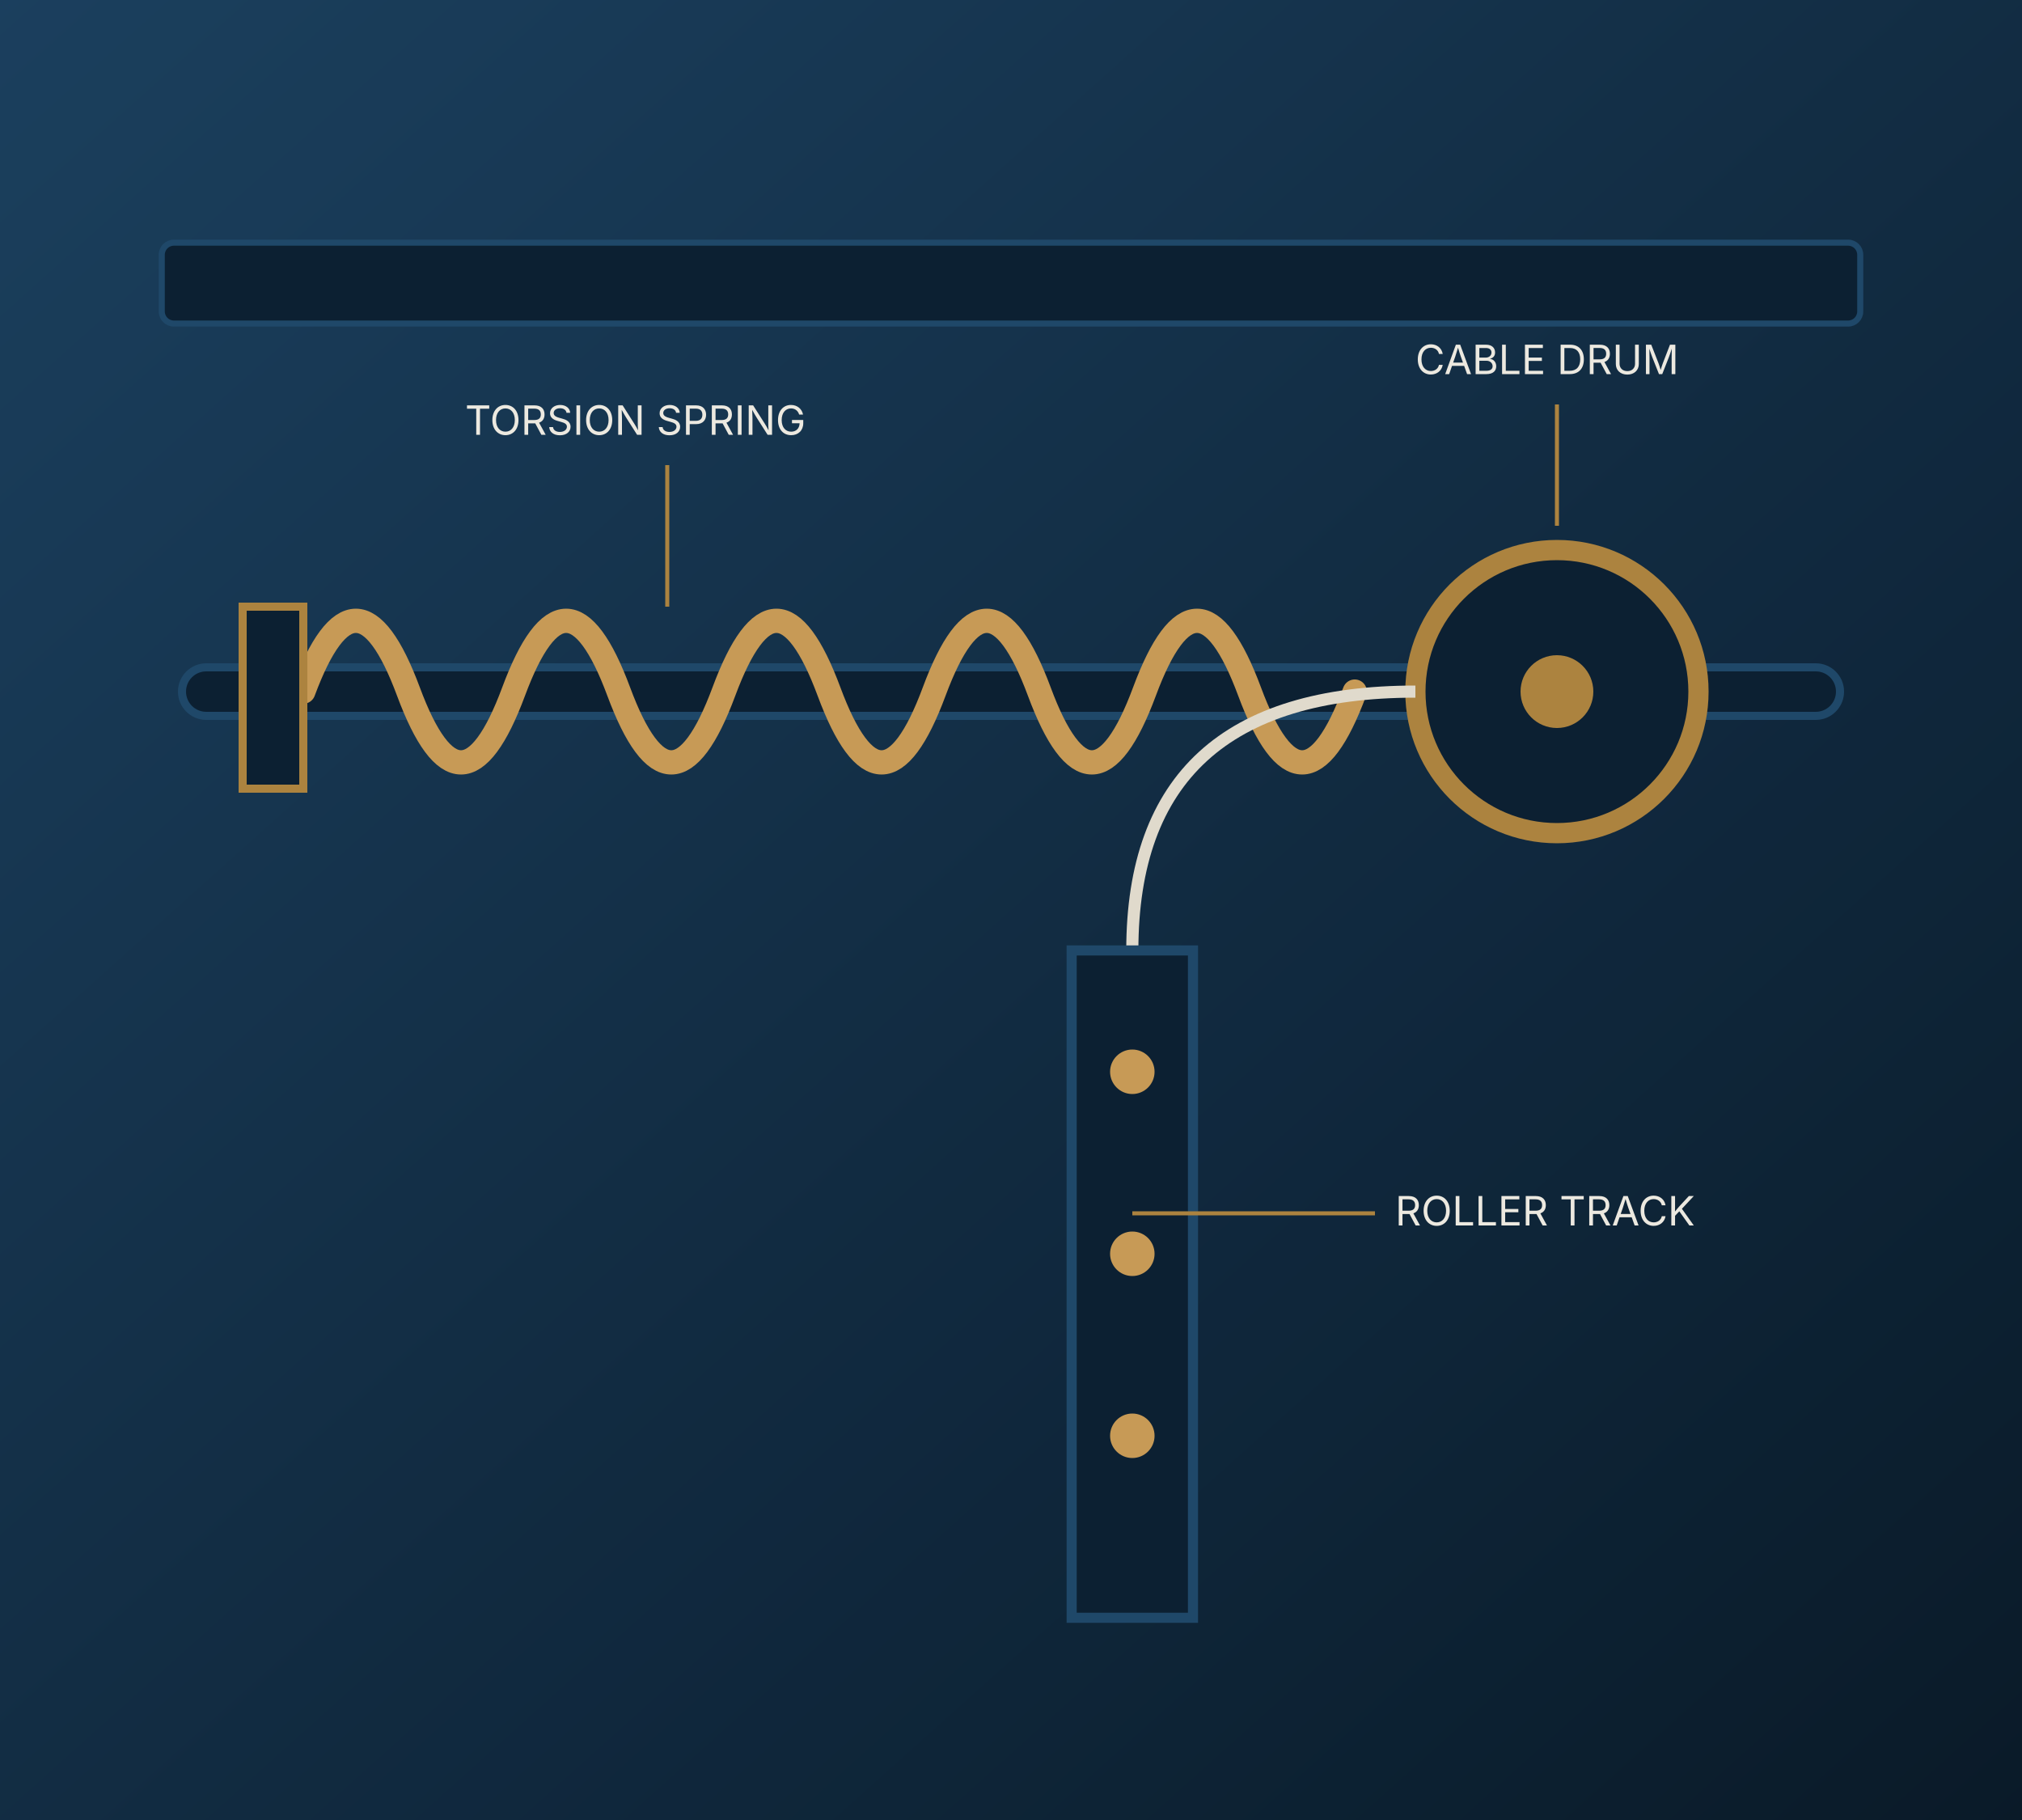
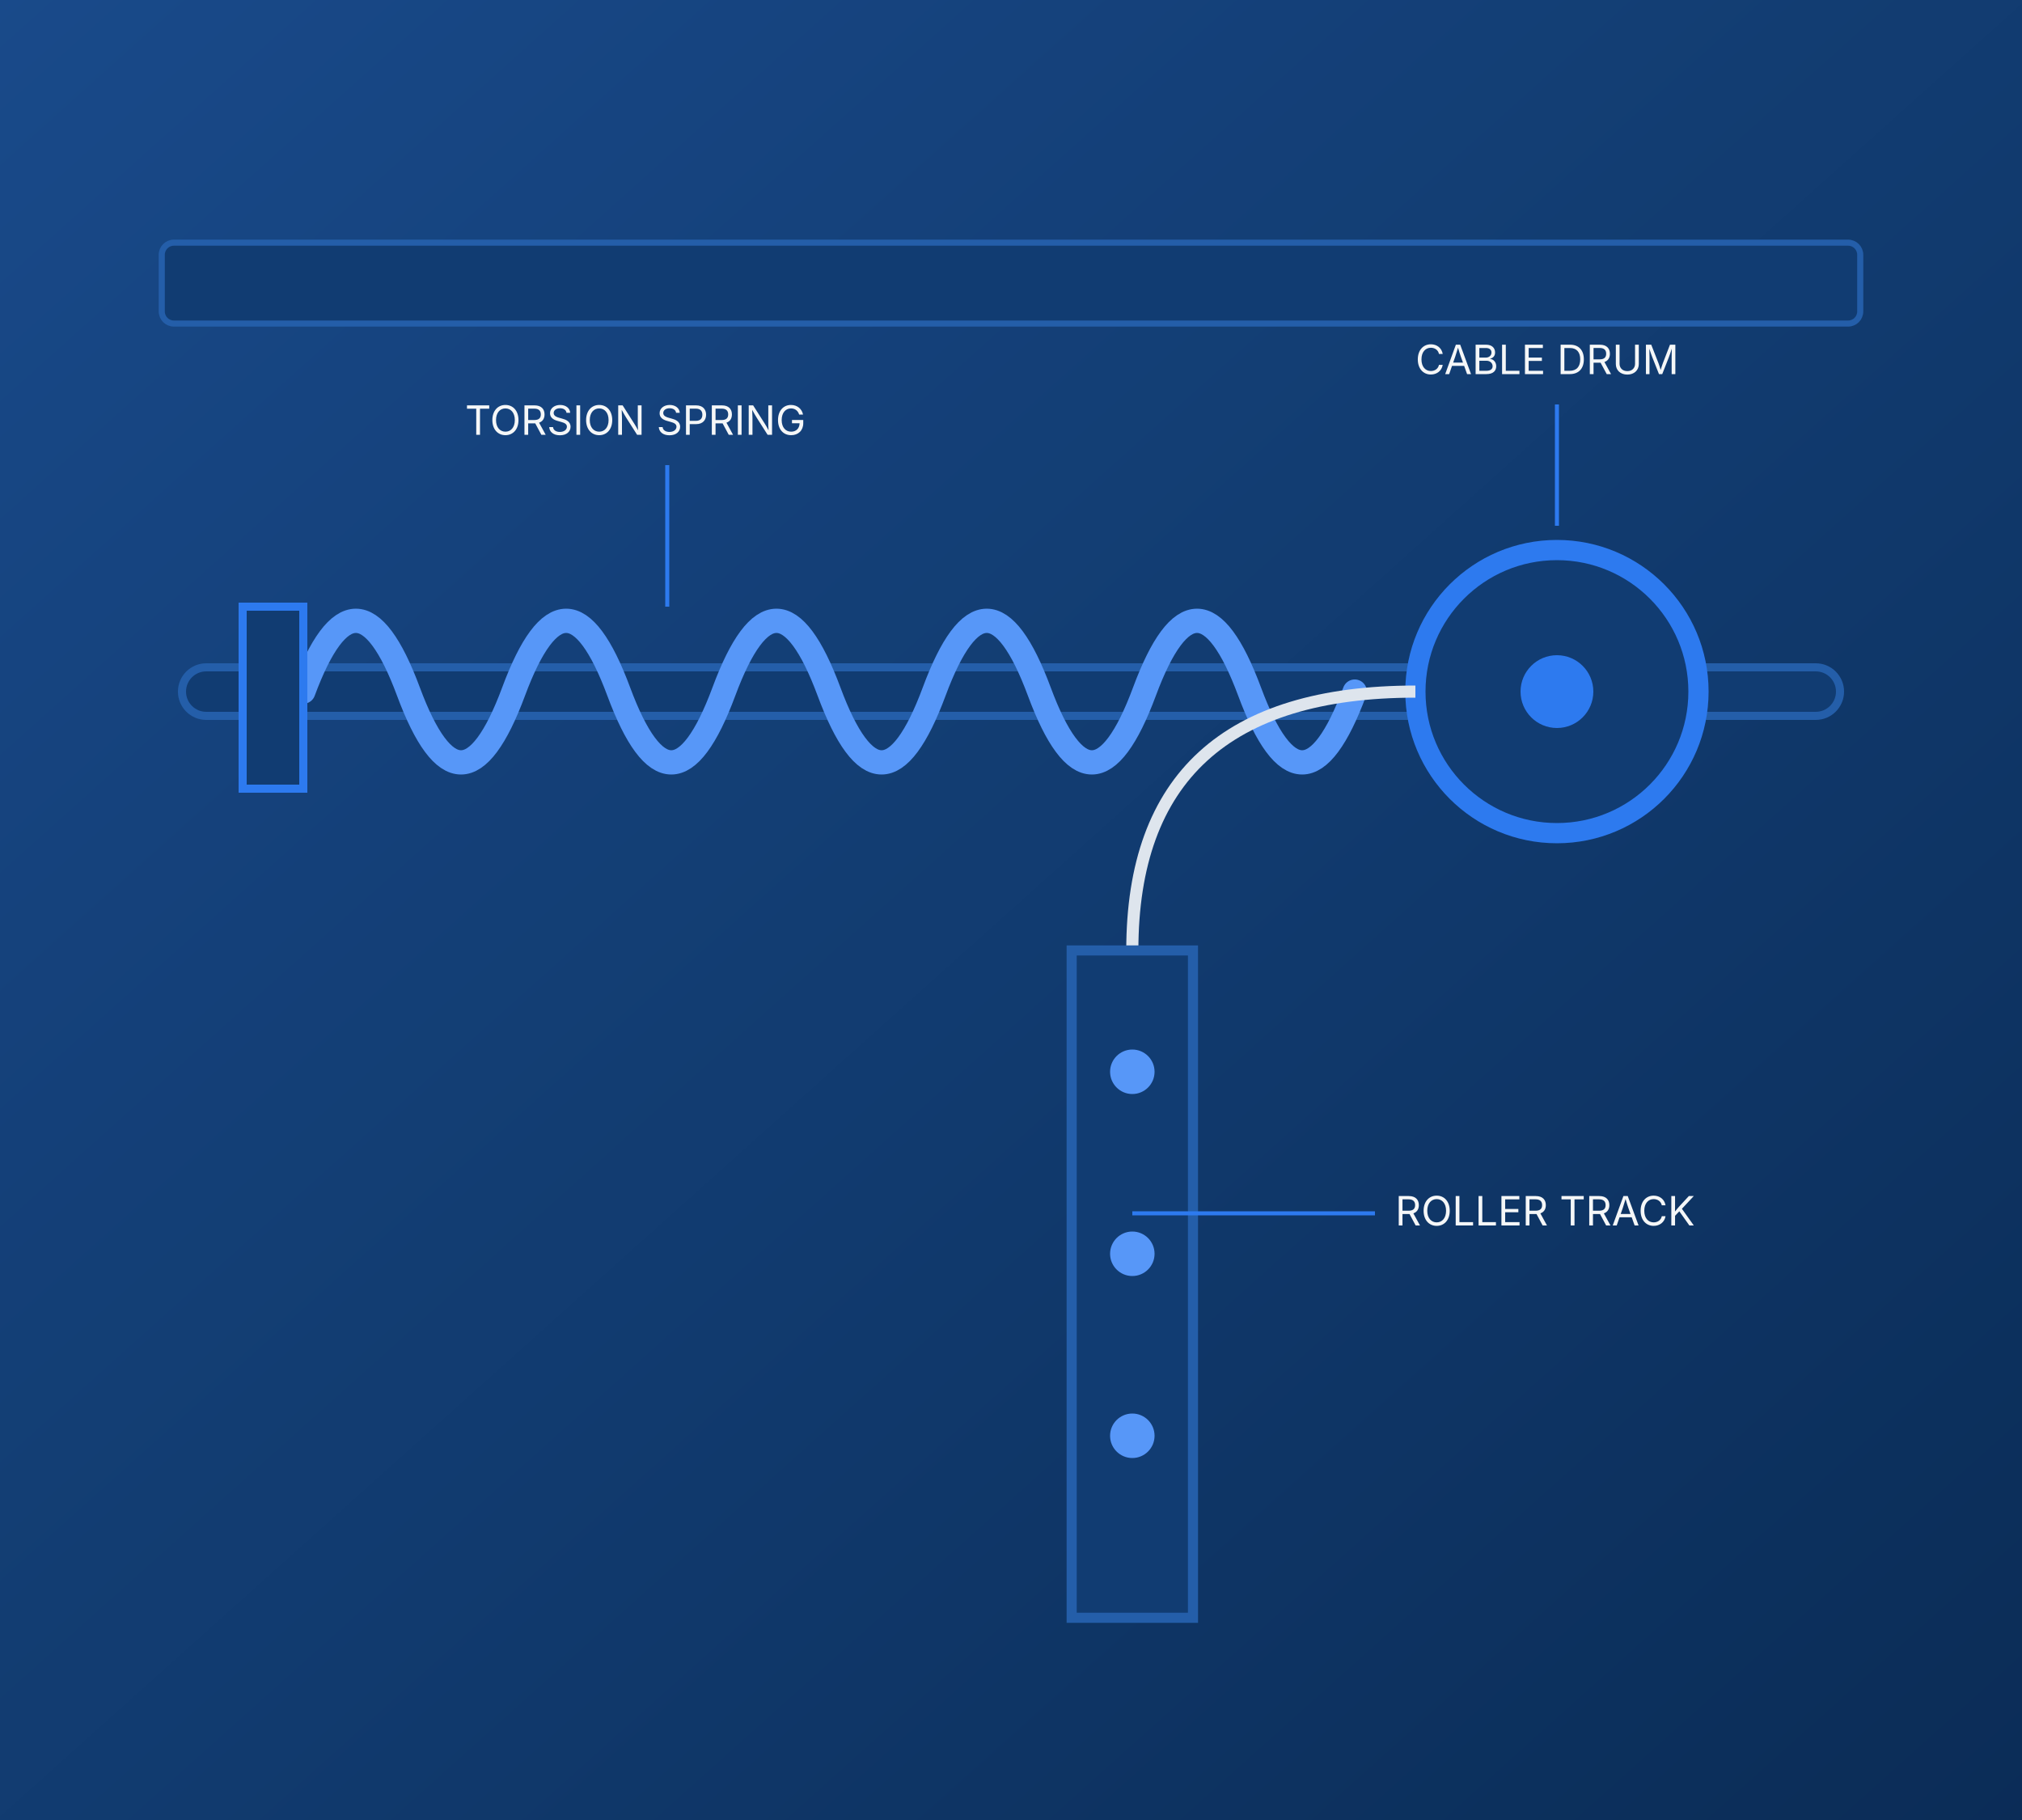
<svg xmlns="http://www.w3.org/2000/svg" viewBox="0 0 1000 900" role="img" aria-labelledby="compTitle">
  <defs>
    <linearGradient id="cBg" x1="0" y1="0" x2="1" y2="1">
-       <stop offset="0%" stop-color="#1c4160" />
-       <stop offset="100%" stop-color="#0a1a28" />
+       <stop offset="0%" stop-color="#1A4B8C" />
+       <stop offset="100%" stop-color="#0B2C57" />
    </linearGradient>
  </defs>
  <rect width="1000" height="900" fill="url(#cBg)" />
-   <rect x="80" y="120" width="840" height="40" rx="6" fill="#0d2032" stroke="#204a6b" stroke-width="3" />
-   <rect x="90" y="330" width="820" height="24" rx="12" fill="#0d2032" stroke="#204a6b" stroke-width="4" />
-   <g stroke="#cf9f57" stroke-width="12" fill="none" stroke-linecap="round">
+   <rect x="80" y="120" width="840" height="40" rx="6" fill="#123C74" stroke="#2560AD" stroke-width="3" />
+   <rect x="90" y="330" width="820" height="24" rx="12" fill="#123C74" stroke="#2560AD" stroke-width="4" />
+   <g stroke="#5B9BFF" stroke-width="12" fill="none" stroke-linecap="round">
    <path d="M150,342 q26,-70 52,0 q26,70 52,0 q26,-70 52,0 q26,70 52,0 q26,-70 52,0 q26,70 52,0 q26,-70 52,0 q26,70 52,0 q26,-70 52,0 q26,70 52,0" />
  </g>
-   <rect x="120" y="300" width="30" height="90" fill="#0d2032" stroke="#b3873f" stroke-width="4" />
-   <circle cx="770" cy="342" r="70" fill="#0d2032" stroke="#b3873f" stroke-width="10" />
-   <circle cx="770" cy="342" r="18" fill="#b3873f" />
-   <path d="M700,342 Q560,342 560,470 L560,760" stroke="#e9e2d2" stroke-width="6" fill="none" />
-   <rect x="530" y="470" width="60" height="330" fill="#0d2032" stroke="#204a6b" stroke-width="5" />
-   <g fill="#cf9f57">
+   <rect x="120" y="300" width="30" height="90" fill="#123C74" stroke="#2F7DF6" stroke-width="4" />
+   <circle cx="770" cy="342" r="70" fill="#123C74" stroke="#2F7DF6" stroke-width="10" />
+   <circle cx="770" cy="342" r="18" fill="#2F7DF6" />
+   <path d="M700,342 Q560,342 560,470 L560,760" stroke="#E7ECF4" stroke-width="6" fill="none" />
+   <rect x="530" y="470" width="60" height="330" fill="#123C74" stroke="#2560AD" stroke-width="5" />
+   <g fill="#5B9BFF">
    <circle cx="560" cy="530" r="11" />
    <circle cx="560" cy="620" r="11" />
    <circle cx="560" cy="710" r="11" />
  </g>
-   <g font-family="Inter, sans-serif" font-size="20" fill="#f6f1e7">
-     <line x1="330" y1="300" x2="330" y2="230" stroke="#b3873f" stroke-width="2" />
+   <g font-family="Inter, sans-serif" font-size="20" fill="#FFFFFF">
+     <line x1="330" y1="300" x2="330" y2="230" stroke="#2F7DF6" stroke-width="2" />
    <text x="230" y="215">TORSION SPRING</text>
-     <line x1="770" y1="260" x2="770" y2="200" stroke="#b3873f" stroke-width="2" />
+     <line x1="770" y1="260" x2="770" y2="200" stroke="#2F7DF6" stroke-width="2" />
    <text x="700" y="185">CABLE DRUM</text>
-     <line x1="560" y1="600" x2="680" y2="600" stroke="#b3873f" stroke-width="2" />
+     <line x1="560" y1="600" x2="680" y2="600" stroke="#2F7DF6" stroke-width="2" />
    <text x="690" y="606">ROLLER TRACK</text>
  </g>
-   <rect width="1000" height="900" fill="#0a1a28" opacity=".04" />
+   <rect width="1000" height="900" fill="#0B2C57" opacity=".04" />
</svg>
